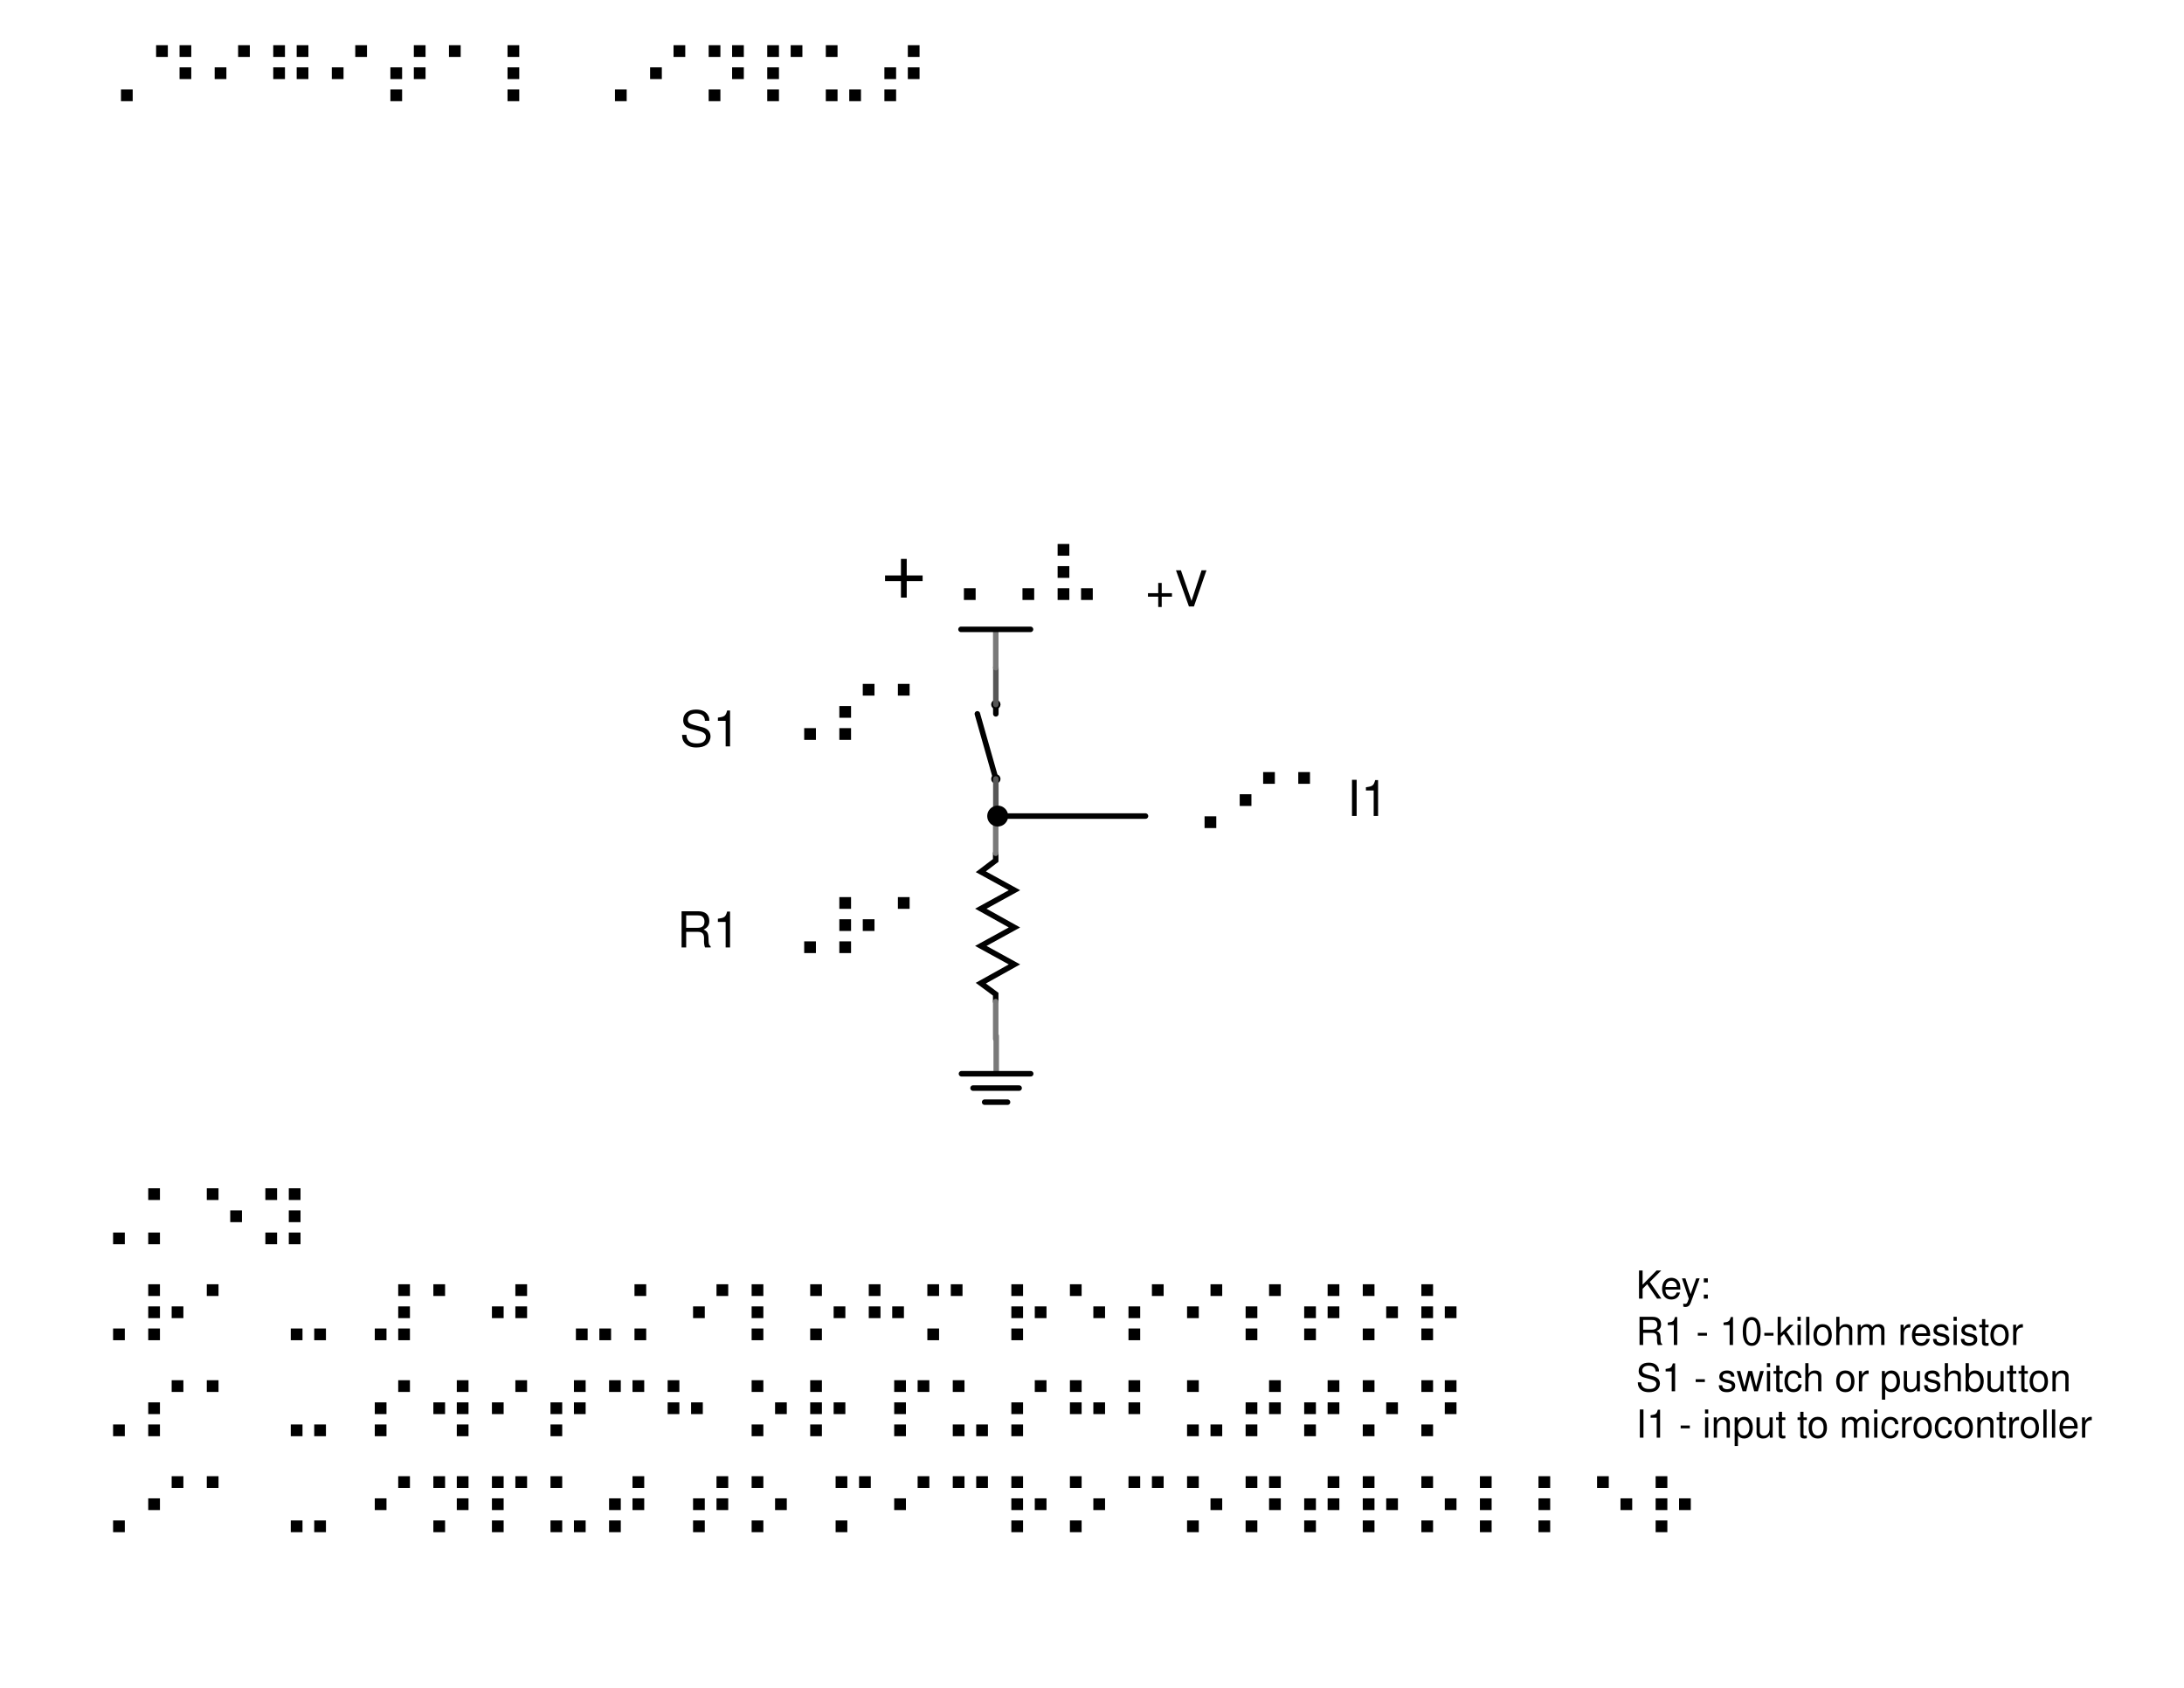
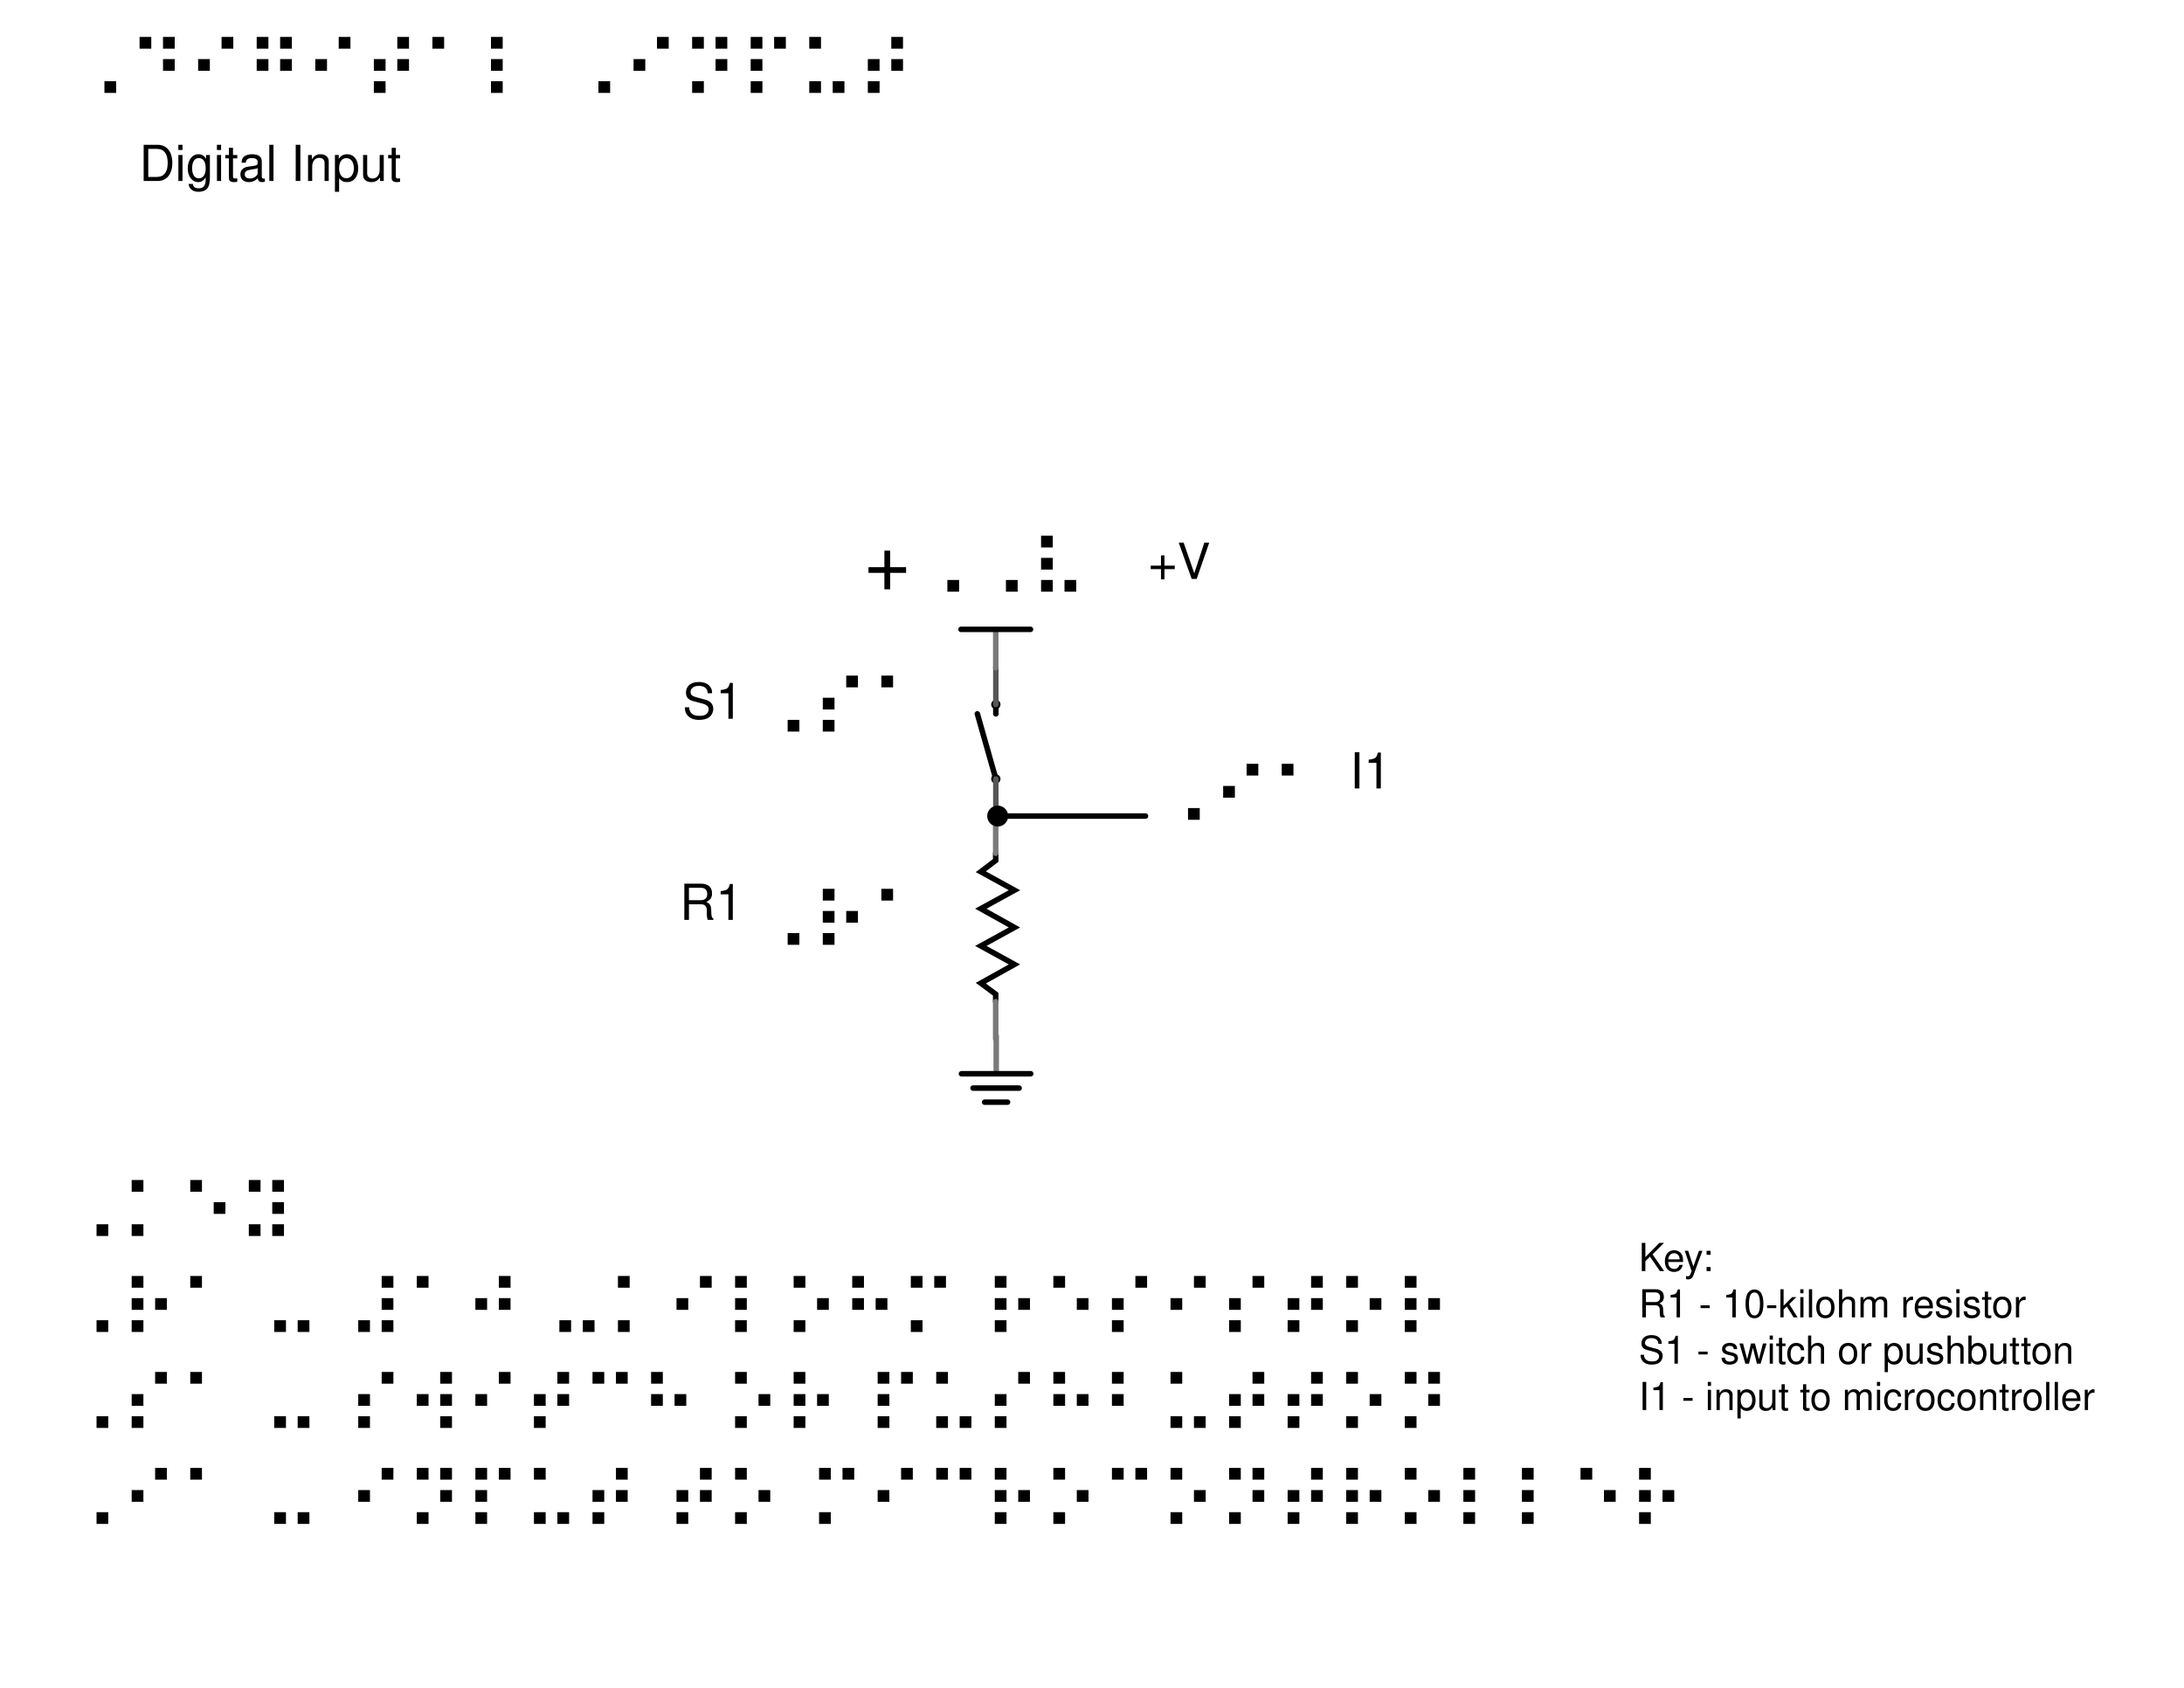
- <svg xmlns="http://www.w3.org/2000/svg" version="1.1" id="Layer_1" x="0px" y="0px" viewBox="0 0 792 612" style="enable-background:new 0 0 792 612;" xml:space="preserve">
+ <svg xmlns="http://www.w3.org/2000/svg" version="1.1" x="0px" y="0px" viewBox="0 0 792 612" style="enable-background:new 0 0 792 612;" xml:space="preserve">
  <style type="text/css">
	.st0{fill:none;stroke:#010101;stroke-width:2;stroke-linecap:round;}
	.st1{fill:none;stroke:#010101;stroke-width:2;}
	.st2{fill:none;stroke:#565656;stroke-width:2;stroke-linecap:round;}
	.st3{fill:none;stroke:#797979;stroke-width:2;stroke-linecap:round;}
	.st4{fill:none;stroke:#797979;stroke-width:2;stroke-linecap:round;stroke-miterlimit:10;}
	.st5{fill:#010101;}
	.st6{font-family:'Helvetica';}
	.st7{font-size:18px;}
	.st8{font-size:14px;}
	.st9{font-family:'AppleBraille';}
	.st10{font-size:29px;}
- 	.st11{enable-background:new    ;}
- 	.st12{font-family:'MyriadPro-Regular';}
+ 	.st11{font-family:'MyriadPro-Regular';}
</style>
-   <g>
-     <g transform="translate(155.328,46.5354)">
-       <g id="schematic_4_">
-         <line class="st0" x1="205.8" y1="212.3" x2="205.8" y2="208.9" />
-         <line class="st0" x1="205.8" y1="235.9" x2="199.1" y2="212.3" />
-         <circle class="st1" cx="205.8" cy="235.9" r="0.7" />
-         <circle class="st1" cx="205.8" cy="208.9" r="0.7" />
-         <line id="connector0pin_4_" class="st2" x1="205.8" y1="249.3" x2="205.8" y2="235.9" />
-         <g id="connector0terminal_4_">
- 			</g>
-         <line id="connector1pin_4_" class="st2" x1="205.8" y1="195.5" x2="205.8" y2="208.9" />
-         <g id="connector1terminal_4_">
- 			</g>
+   <g id="Layer_1">
+     <g>
+       <g transform="translate(155.328,46.5354)">
+         <g id="schematic_4_">
+           <line class="st0" x1="205.8" y1="212.3" x2="205.8" y2="208.9" />
+           <line class="st0" x1="205.8" y1="235.9" x2="199.1" y2="212.3" />
+           <circle class="st1" cx="205.8" cy="235.9" r="0.7" />
+           <circle class="st1" cx="205.8" cy="208.9" r="0.7" />
+           <line id="connector0pin_4_" class="st2" x1="205.8" y1="249.3" x2="205.8" y2="235.9" />
+           <g id="connector0terminal_4_">
+ 				</g>
+           <line id="connector1pin_4_" class="st2" x1="205.8" y1="195.5" x2="205.8" y2="208.9" />
+           <g id="connector1terminal_4_">
+ 				</g>
+         </g>
      </g>
    </g>
-   </g>
-   <g>
-     <g transform="translate(91.6785,50.587)">
-       <g id="schematic_5_">
-         <polyline class="st0" points="269.4,312.6 269.4,309.9 264,305.9 276.2,299.1 264,292.4 276.2,285.7 264,278.9 276.2,272.2      264,265.5 269.4,261.4 269.4,258.8    " />
-         <line id="connector1pin_5_" class="st3" x1="269.4" y1="326.1" x2="269.4" y2="312.6" />
-         <g id="connector1terminal_5_">
- 			</g>
-         <line id="connector0pin_5_" class="st3" x1="269.4" y1="245.3" x2="269.4" y2="258.8" />
-         <g id="connector0terminal_5_">
- 			</g>
+     <g>
+       <g transform="translate(91.6785,50.587)">
+         <g id="schematic_5_">
+           <polyline class="st0" points="269.4,312.6 269.4,309.9 264,305.9 276.2,299.1 264,292.4 276.2,285.7 264,278.9 276.2,272.2       264,265.5 269.4,261.4 269.4,258.8     " />
+           <line id="connector1pin_5_" class="st3" x1="269.4" y1="326.1" x2="269.4" y2="312.6" />
+           <g id="connector1terminal_5_">
+ 				</g>
+           <line id="connector0pin_5_" class="st3" x1="269.4" y1="245.3" x2="269.4" y2="258.8" />
+           <g id="connector0terminal_5_">
+ 				</g>
+         </g>
      </g>
    </g>
-   </g>
-   <g>
-     <g transform="translate(46.5692,160.233)">
-       <g id="schematic_8_">
-         <path id="connector0pin_8_" class="st3" d="M314.7,228.9v-13.5" />
-         <g id="connector0terminal_8_">
- 			</g>
-         <path id="path4098" class="st0" d="M302.1,229.1h25.1" />
-         <path id="path4100" class="st0" d="M306.3,234.3H323" />
-         <path id="path4102" class="st0" d="M318.8,239.4h-8.3" />
+     <g>
+       <g transform="translate(46.5692,160.233)">
+         <g id="schematic_8_">
+           <path id="connector0pin_8_" class="st3" d="M314.7,228.9v-13.5" />
+           <g id="connector0terminal_8_">
+ 				</g>
+           <path id="path4098" class="st0" d="M302.1,229.1h25.1" />
+           <path id="path4100" class="st0" d="M306.3,234.3H323" />
+           <path id="path4102" class="st0" d="M318.8,239.4h-8.3" />
+         </g>
      </g>
    </g>
+     <line id="connector0pin_10_" class="st4" x1="361.1" y1="228.6" x2="361.1" y2="242.1" />
+     <path class="st0" d="M348.5,228.2h25.2" />
+     <line class="st0" x1="361.1" y1="295.9" x2="415.4" y2="295.9" />
+     <circle class="st5" cx="361.8" cy="295.9" r="3.8" />
  </g>
-   <line id="connector0pin_10_" class="st4" x1="361.1" y1="228.6" x2="361.1" y2="242.1" />
-   <path class="st0" d="M348.5,228.2h25.2" />
-   <text transform="matrix(1 0 0 1 488.4878 295.8765)" class="st5 st6 st7">I1</text>
-   <text transform="matrix(1 0 0 1 415.3906 219.9022)" class="st5 st6 st7">+V</text>
-   <text transform="matrix(1 0 0 1 245.4951 343.5429)" class="st5 st6 st7">R1</text>
-   <text transform="matrix(1 0 0 1 246.4882 270.6278)" class="st5 st6 st7">S1</text>
-   <line class="st0" x1="361.1" y1="295.9" x2="415.4" y2="295.9" />
-   <circle class="st5" cx="361.8" cy="295.9" r="3.8" />
-   <text transform="matrix(1 0 0 1 593.2618 470.8715)">
-     <tspan x="0" y="0" class="st6 st8">Key:</tspan>
-     <tspan x="0" y="16.8" class="st6 st8">R1 - 10-kilohm resistor</tspan>
-     <tspan x="0" y="33.6" class="st6 st8">S1 - switch or pushbutton</tspan>
-     <tspan x="0" y="50.4" class="st6 st8">I1 - input to microcontroller</tspan>
-   </text>
-   <text transform="matrix(1 0 0 1 31.1189 39.0477)" class="st9 st10">⠠⠙⠊⠛⠊⠞⠁⠇ ⠠⠊⠝⠏⠥⠞</text>
-   <text transform="matrix(1 0 0 1 278.8806 347.9402)" class="st9 st10">⠠⠗⠁ </text>
-   <text transform="matrix(1 0 0 1 319.4996 219.9021)" class="st11">
-     <tspan x="0" y="0" class="st12 st10">+</tspan>
-     <tspan x="17.3" y="0" class="st9 st10">⠠⠠⠧</tspan>
-   </text>
-   <text transform="matrix(1 0 0 1 278.8804 270.6281)" class="st9 st10">⠠⠎⠁ </text>
-   <text transform="matrix(1 0 0 1 424.0705 302.6075)" class="st9 st10">⠠⠊⠁</text>
-   <text transform="matrix(1 0 0 1 28.261 453.5175)" class="st11">
-     <tspan x="0" y="0" class="st9 st10">⠠⠅⠑⠽</tspan>
-     <tspan x="0" y="34.8" class="st9 st10">⠠⠗⠁ ⠤ ⠼⠁⠚ ⠤⠅⠊⠇⠕⠓⠍ ⠗⠑⠎⠊⠎⠞⠕⠗ </tspan>
-     <tspan x="0" y="69.6" class="st9 st10">⠠⠎⠁ ⠤ ⠎⠺⠊⠞⠉⠓ ⠕⠗ ⠏⠥⠎⠓⠃⠥⠞⠞⠕⠝ </tspan>
-     <tspan x="0" y="104.4" class="st9 st10">⠠⠊⠁ ⠤ ⠊⠝⠏⠥⠞ ⠞⠕ ⠍⠊⠉⠗⠕⠉⠕⠝⠞⠗⠕⠇⠇⠑⠗</tspan>
-   </text>
+   <g id="plaintext">
+     <text transform="matrix(1 0 0 1 489.4878 285.8765)" class="st5 st6 st7">I1</text>
+     <text transform="matrix(1 0 0 1 416.3906 209.9022)" class="st5 st6 st7">+V</text>
+     <text transform="matrix(1 0 0 1 246.4951 333.5429)" class="st5 st6 st7">R1</text>
+     <text transform="matrix(1 0 0 1 247.4882 260.6278)" class="st5 st6 st7">S1</text>
+     <text transform="matrix(1 0 0 1 50.4882 65.6278)" class="st5 st6 st7">Digital Input</text>
+     <text transform="matrix(1 0 0 1 594.2618 460.8715)" class="st6 st8">Key:</text>
+     <text transform="matrix(1 0 0 1 594.2618 477.6715)" class="st6 st8">R1 - 10-kilohm resistor</text>
+     <text transform="matrix(1 0 0 1 594.2618 494.4715)" class="st6 st8">S1 - switch or pushbutton</text>
+     <text transform="matrix(1 0 0 1 594.2618 511.2715)" class="st6 st8">I1 - input to microcontroller</text>
+   </g>
+   <g id="Braille">
+     <text transform="matrix(1 0 0 1 25.1189 36.0477)" class="st9 st10">⠠⠙⠊⠛⠊⠞⠁⠇ ⠠⠊⠝⠏⠥⠞</text>
+     <text transform="matrix(1 0 0 1 272.8806 344.9402)" class="st9 st10">⠠⠗⠁ </text>
+     <text transform="matrix(1 0 0 1 313.4996 216.9021)" class="st11 st10">+</text>
+     <text transform="matrix(1 0 0 1 330.7996 216.9021)" class="st9 st10">⠠⠠⠧</text>
+     <text transform="matrix(1 0 0 1 272.8804 267.6281)" class="st9 st10">⠠⠎⠁ </text>
+     <text transform="matrix(1 0 0 1 418.0705 299.6075)" class="st9 st10">⠠⠊⠁</text>
+     <text transform="matrix(1 0 0 1 22.261 450.5175)" class="st9 st10">⠠⠅⠑⠽</text>
+     <text transform="matrix(1 0 0 1 22.261 485.3175)" class="st9 st10">⠠⠗⠁ ⠤ ⠼⠁⠚ ⠤⠅⠊⠇⠕⠓⠍ ⠗⠑⠎⠊⠎⠞⠕⠗ </text>
+     <text transform="matrix(1 0 0 1 22.261 520.1175)" class="st9 st10">⠠⠎⠁ ⠤ ⠎⠺⠊⠞⠉⠓ ⠕⠗ ⠏⠥⠎⠓⠃⠥⠞⠞⠕⠝ </text>
+     <text transform="matrix(1 0 0 1 22.261 554.9175)" class="st9 st10">⠠⠊⠁ ⠤ ⠊⠝⠏⠥⠞ ⠞⠕ ⠍⠊⠉⠗⠕⠉⠕⠝⠞⠗⠕⠇⠇⠑⠗</text>
+   </g>
</svg>
